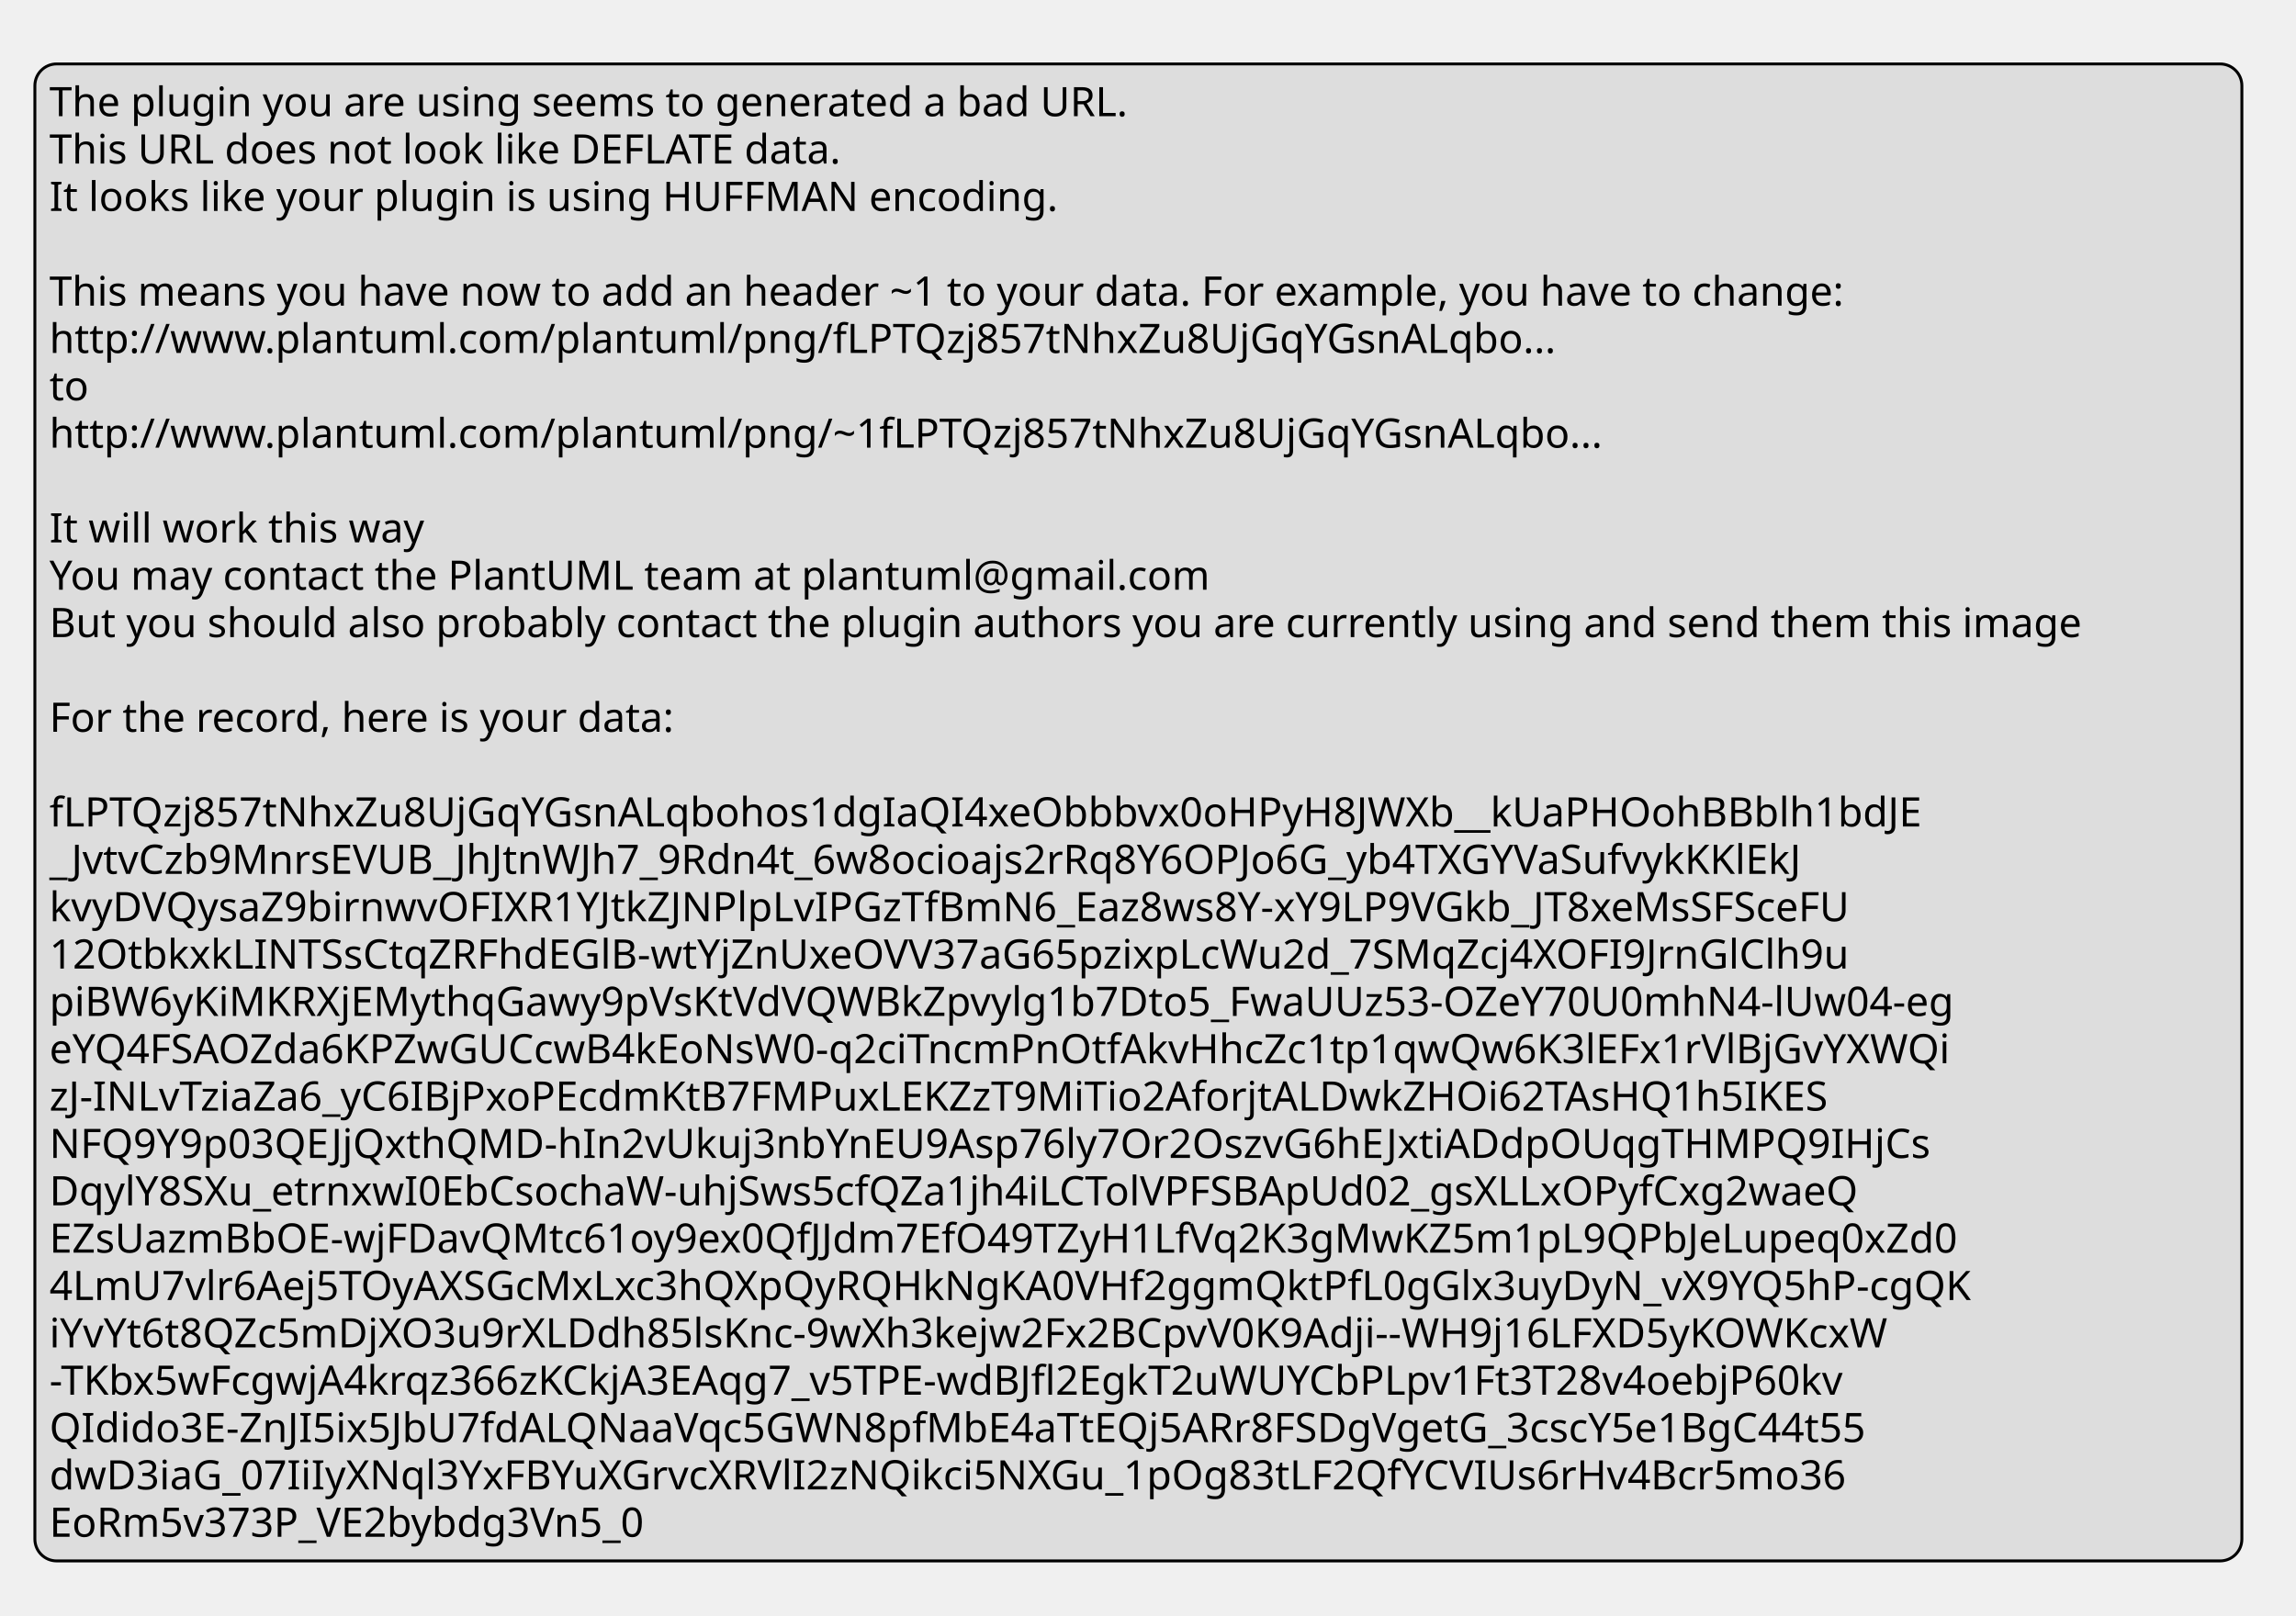
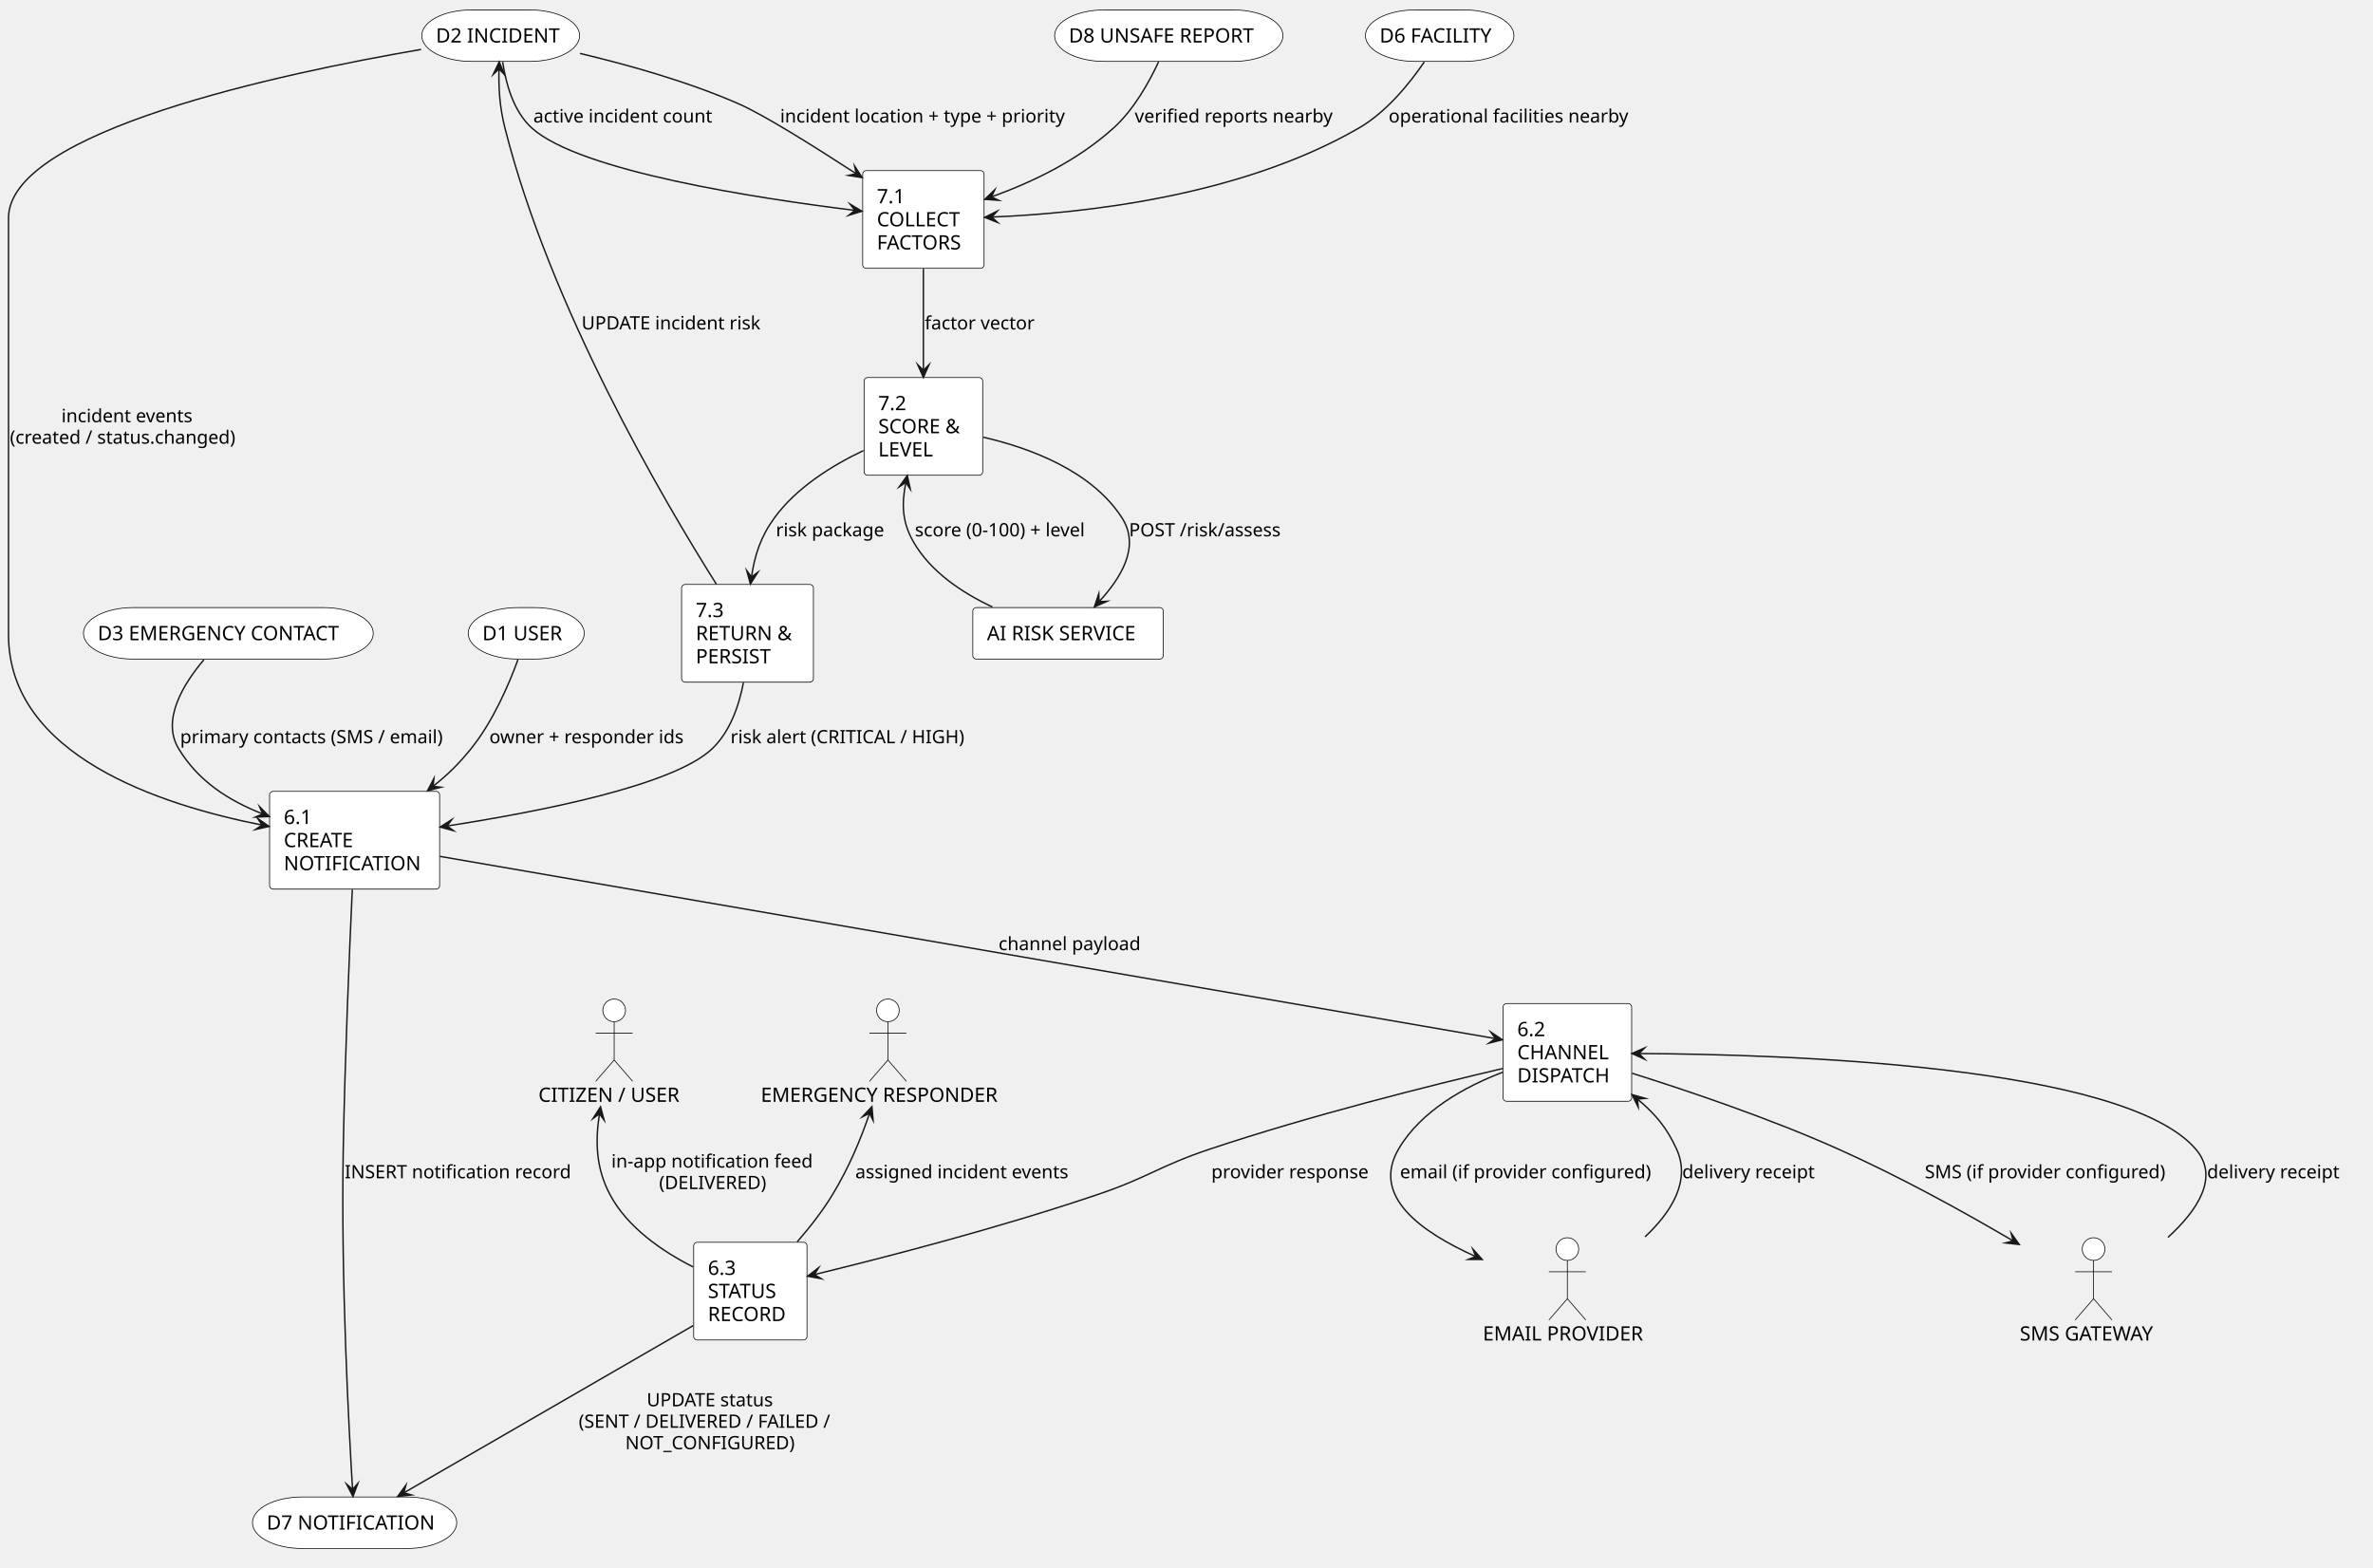
- <svg xmlns="http://www.w3.org/2000/svg" version="1.1" data-diagram-type="CLASS" style="width:790px;height:556px;background:#FFFFFF;" width="790px" height="556px" viewBox="0 0 790 556" zoomAndPan="magnify" preserveAspectRatio="none" contentStyleType="text/css">
+ <svg xmlns="http://www.w3.org/2000/svg" version="1.1" data-diagram-type="DESCRIPTION" style="width:1673px;height:1105px;background:#FFFFFF;" width="1673px" height="1105px" viewBox="0 0 1673 1105" zoomAndPan="magnify" preserveAspectRatio="none" contentStyleType="text/css">
  <defs />
  <g font-family="sans-serif" lengthAdjust="spacing">
-     <g class="legend" data-source-line="1">
-       <rect x="12" y="22" width="759.376" height="515.203" fill="#DDD" style="stroke:#000;stroke-width:1;" rx="7.5" ry="7.5" />
-       <text x="17" y="39.995" fill="#000" font-size="14" textLength="399.301">The plugin you are using seems to generated a bad URL.</text>
-       <text x="17" y="56.292" fill="#000" font-size="14" textLength="295.887">This URL does not look like DEFLATE data.</text>
-       <text x="17" y="72.589" fill="#000" font-size="14" textLength="367.664">It looks like your plugin is using HUFFMAN encoding.</text>
-       <text x="17" y="88.886" fill="#000" font-size="14"> </text>
-       <text x="17" y="105.183" fill="#000" font-size="14" textLength="671.706">This means you have now to add an header ~1 to your data. For example, you have to change:</text>
-       <text x="17" y="121.479" fill="#000" font-size="14" textLength="546.772">http://www.plantuml.com/plantuml/png/fLPTQzj857tNhxZu8UjGqYGsnALqbo...</text>
-       <text x="17" y="137.776" fill="#000" font-size="14" textLength="14.055">to</text>
-       <text x="17" y="154.073" fill="#000" font-size="14" textLength="567.41">http://www.plantuml.com/plantuml/png/~1fLPTQzj857tNhxZu8UjGqYGsnALqbo...</text>
-       <text x="17" y="170.37" fill="#000" font-size="14"> </text>
-       <text x="17" y="186.667" fill="#000" font-size="14" textLength="138.277">It will work this way</text>
-       <text x="17" y="202.964" fill="#000" font-size="14" textLength="428.148">You may contact the PlantUML team at plantuml@gmail.com</text>
-       <text x="17" y="219.261" fill="#000" font-size="14" textLength="749.376">But you should also probably contact the plugin authors you are currently using and send them this image</text>
-       <text x="17" y="235.558" fill="#000" font-size="14"> </text>
-       <text x="17" y="251.854" fill="#000" font-size="14" textLength="232.545">For the record, here is your data:</text>
-       <text x="17" y="268.151" fill="#000" font-size="14"> </text>
-       <text x="17" y="284.448" fill="#000" font-size="14" textLength="681.16">fLPTQzj857tNhxZu8UjGqYGsnALqbohos1dgIaQI4xeObbbvx0oHPyH8JWXb__kUaPHOohBBblh1bdJE</text>
-       <text x="17" y="300.745" fill="#000" font-size="14" textLength="648.197">_JvtvCzb9MnrsEVUB_JhJtnWJh7_9Rdn4t_6w8ocioajs2rRq8Y6OPJo6G_yb4TXGYVaSufvykKKlEkJ</text>
-       <text x="17" y="317.042" fill="#000" font-size="14" textLength="667.468">kvyDVQysaZ9birnwvOFIXR1YJtkZJNPlpLvIPGzTfBmN6_Eaz8ws8Y-xY9LP9VGkb_JT8xeMsSFSceFU</text>
-       <text x="17" y="333.339" fill="#000" font-size="14" textLength="667.249">12OtbkxkLINTSsCtqZRFhdEGlB-wtYjZnUxeOVV37aG65pzixpLcWu2d_7SMqZcj4XOFI9JrnGlClh9u</text>
-       <text x="17" y="349.636" fill="#000" font-size="14" textLength="704.225">piBW6yKiMKRXjEMythqGawy9pVsKtVdVQWBkZpvylg1b7Dto5_FwaUUz53-OZeY70U0mhN4-lUw04-eg</text>
-       <text x="17" y="365.933" fill="#000" font-size="14" textLength="704.84">eYQ4FSAOZda6KPZwGUCcwB4kEoNsW0-q2ciTncmPnOtfAkvHhcZc1tp1qwQw6K3lEFx1rVlBjGvYXWQi</text>
-       <text x="17" y="382.229" fill="#000" font-size="14" textLength="655.539">zJ-INLvTziaZa6_yC6IBjPxoPEcdmKtB7FMPuxLEKZzT9MiTio2AforjtALDwkZHOi62TAsHQ1h5IKES</text>
-       <text x="17" y="398.526" fill="#000" font-size="14" textLength="681.235">NFQ9Y9p03QEJjQxthQMD-hIn2vUkuj3nbYnEU9Asp76ly7Or2OszvG6hEJxtiADdpOUqgTHMPQ9IHjCs</text>
-       <text x="17" y="414.823" fill="#000" font-size="14" textLength="670.428">DqylY8SXu_etrnxwI0EbCsochaW-uhjSws5cfQZa1jh4iLCTolVPFSBApUd02_gsXLLxOPyfCxg2waeQ</text>
-       <text x="17" y="431.12" fill="#000" font-size="14" textLength="704.908">EZsUazmBbOE-wjFDavQMtc61oy9ex0QfJJdm7EfO49TZyH1LfVq2K3gMwKZ5m1pL9QPbJeLupeq0xZd0</text>
-       <text x="17" y="447.417" fill="#000" font-size="14" textLength="707.889">4LmU7vlr6Aej5TOyAXSGcMxLxc3hQXpQyRQHkNgKA0VHf2ggmQktPfL0gGlx3uyDyN_vX9YQ5hP-cgQK</text>
-       <text x="17" y="463.714" fill="#000" font-size="14" textLength="687.237">iYvYt6t8QZc5mDjXO3u9rXLDdh85lsKnc-9wXh3kejw2Fx2BCpvV0K9Adji--WH9j16LFXD5yKOWKcxW</text>
-       <text x="17" y="480.011" fill="#000" font-size="14" textLength="668.773">-TKbx5wFcgwjA4krqz366zKCkjA3EAqg7_v5TPE-wdBJfl2EgkT2uWUYCbPLpv1Ft3T28v4oebjP60kv</text>
-       <text x="17" y="496.308" fill="#000" font-size="14" textLength="670.811">QIdido3E-ZnJI5ix5JbU7fdALQNaaVqc5GWN8pfMbE4aTtEQj5ARr8FSDgVgetG_3cscY5e1BgC44t55</text>
-       <text x="17" y="512.604" fill="#000" font-size="14" textLength="664.022">dwD3iaG_07IiIyXNql3YxFBYuXGrvcXRVlI2zNQikci5NXGu_1pOg83tLF2QfYCVIUs6rHv4Bcr5mo36</text>
-       <text x="17" y="528.901" fill="#000" font-size="14" textLength="223.467">EoRm5v373P_VE2bybdg3Vn5_0</text>
+     <g class="entity" data-qualified-name="USER" id="ent0001" data-source-line="20">
+       <ellipse cx="432.999" cy="712.36" rx="8" ry="8" fill="#FFF" style="stroke:#000;stroke-width:0.5;" />
+       <path d="M432.999,720.36 L432.999,747.36 M419.999,728.36 L445.999,728.36 M432.999,747.36 L419.999,762.36 M432.999,747.36 L445.999,762.36" style="stroke:#000;stroke-width:0.5;" fill="none" />
+       <text x="379.59" y="776.855" fill="#000" font-size="14" textLength="106.818">CITIZEN / USER</text>
+     </g>
+     <g class="entity" data-qualified-name="RESPONDER" id="ent0002" data-source-line="21">
+       <ellipse cx="625.995" cy="712.36" rx="8" ry="8" fill="#FFF" style="stroke:#000;stroke-width:0.5;" />
+       <path d="M625.995,720.36 L625.995,747.36 M612.995,728.36 L638.995,728.36 M625.995,747.36 L612.995,762.36 M625.995,747.36 L638.995,762.36" style="stroke:#000;stroke-width:0.5;" fill="none" />
+       <text x="536.4" y="776.855" fill="#000" font-size="14" textLength="179.19">EMERGENCY RESPONDER</text>
+     </g>
+     <g class="entity" data-qualified-name="SMS" id="ent0003" data-source-line="22">
+       <ellipse cx="1475.999" cy="880.66" rx="8" ry="8" fill="#FFF" style="stroke:#000;stroke-width:0.5;" />
+       <path d="M1475.999,888.66 L1475.999,915.66 M1462.999,896.66 L1488.999,896.66 M1475.999,915.66 L1462.999,930.66 M1475.999,915.66 L1488.999,930.66" style="stroke:#000;stroke-width:0.5;" fill="none" />
+       <text x="1423.95" y="945.155" fill="#000" font-size="14" textLength="104.098">SMS GATEWAY</text>
+     </g>
+     <g class="entity" data-qualified-name="EMAIL" id="ent0004" data-source-line="23">
+       <ellipse cx="1105.005" cy="880.66" rx="8" ry="8" fill="#FFF" style="stroke:#000;stroke-width:0.5;" />
+       <path d="M1105.005,888.66 L1105.005,915.66 M1092.005,896.66 L1118.005,896.66 M1105.005,915.66 L1092.005,930.66 M1105.005,915.66 L1118.005,930.66" style="stroke:#000;stroke-width:0.5;" fill="none" />
+       <text x="1045.44" y="945.155" fill="#000" font-size="14" textLength="119.13">EMAIL PROVIDER</text>
+     </g>
+     <g class="entity" data-qualified-name="IDB" id="ent0005" data-source-line="25">
+       <rect x="297.35" y="7" width="111.294" height="36.297" fill="#FFF" style="stroke:#000;stroke-width:0.5;" rx="35" ry="35" />
+       <text x="307.35" y="29.995" fill="#000" font-size="14" textLength="91.294">D2 INCIDENT</text>
+     </g>
+     <g class="entity" data-qualified-name="NDB" id="ent0006" data-source-line="26">
+       <rect x="177.99" y="1055.45" width="144.018" height="36.297" fill="#FFF" style="stroke:#000;stroke-width:0.5;" rx="35" ry="35" />
+       <text x="187.99" y="1078.445" fill="#000" font-size="14" textLength="124.018">D7 NOTIFICATION</text>
+     </g>
+     <g class="entity" data-qualified-name="CDB" id="ent0007" data-source-line="27">
+       <rect x="58.85" y="428.38" width="204.304" height="36.297" fill="#FFF" style="stroke:#000;stroke-width:0.5;" rx="35" ry="35" />
+       <text x="68.85" y="451.375" fill="#000" font-size="14" textLength="184.304">D3 EMERGENCY CONTACT</text>
+     </g>
+     <g class="entity" data-qualified-name="UDB" id="ent0008" data-source-line="28">
+       <rect x="330.08" y="428.38" width="81.845" height="36.297" fill="#FFF" style="stroke:#000;stroke-width:0.5;" rx="35" ry="35" />
+       <text x="340.08" y="451.375" fill="#000" font-size="14" textLength="61.845">D1 USER</text>
+     </g>
+     <g class="entity" data-qualified-name="URDB" id="ent0009" data-source-line="29">
+       <rect x="743.51" y="7" width="160.984" height="36.297" fill="#FFF" style="stroke:#000;stroke-width:0.5;" rx="35" ry="35" />
+       <text x="753.51" y="29.995" fill="#000" font-size="14" textLength="140.984">D8 UNSAFE REPORT</text>
+     </g>
+     <g class="entity" data-qualified-name="FDB" id="ent0010" data-source-line="30">
+       <rect x="962.65" y="7" width="104.704" height="36.297" fill="#FFF" style="stroke:#000;stroke-width:0.5;" rx="35" ry="35" />
+       <text x="972.65" y="29.995" fill="#000" font-size="14" textLength="84.704">D6 FACILITY</text>
+     </g>
+     <g class="entity" data-qualified-name="P61" id="ent0011" data-source-line="32">
+       <rect x="190.06" y="557.97" width="119.88" height="68.891" fill="#FFF" style="stroke:#000;stroke-width:0.5;" rx="2.5" ry="2.5" />
+       <text x="200.06" y="580.965" fill="#000" font-size="14" textLength="22.265">6.1</text>
+       <text x="200.06" y="597.262" fill="#000" font-size="14" textLength="55.323">CREATE</text>
+       <text x="200.06" y="613.559" fill="#000" font-size="14" textLength="99.88">NOTIFICATION</text>
+     </g>
+     <g class="entity" data-qualified-name="P62" id="ent0012" data-source-line="33">
+       <rect x="1059.67" y="707.56" width="90.67" height="68.891" fill="#FFF" style="stroke:#000;stroke-width:0.5;" rx="2.5" ry="2.5" />
+       <text x="1069.67" y="730.555" fill="#000" font-size="14" textLength="22.265">6.2</text>
+       <text x="1069.67" y="746.852" fill="#000" font-size="14" textLength="67.471">CHANNEL</text>
+       <text x="1069.67" y="763.149" fill="#000" font-size="14" textLength="70.67">DISPATCH</text>
+     </g>
+     <g class="entity" data-qualified-name="P63" id="ent0013" data-source-line="34">
+       <rect x="489.06" y="875.86" width="79.876" height="68.891" fill="#FFF" style="stroke:#000;stroke-width:0.5;" rx="2.5" ry="2.5" />
+       <text x="499.06" y="898.855" fill="#000" font-size="14" textLength="22.265">6.3</text>
+       <text x="499.06" y="915.152" fill="#000" font-size="14" textLength="54.701">STATUS</text>
+       <text x="499.06" y="931.449" fill="#000" font-size="14" textLength="59.876">RECORD</text>
+     </g>
+     <g class="entity" data-qualified-name="P71" id="ent0014" data-source-line="35">
+       <rect x="608.2" y="120.3" width="85.591" height="68.891" fill="#FFF" style="stroke:#000;stroke-width:0.5;" rx="2.5" ry="2.5" />
+       <text x="618.2" y="143.295" fill="#000" font-size="14" textLength="22.265">7.1</text>
+       <text x="618.2" y="159.592" fill="#000" font-size="14" textLength="63.567">COLLECT</text>
+       <text x="618.2" y="175.889" fill="#000" font-size="14" textLength="65.591">FACTORS</text>
+     </g>
+     <g class="entity" data-qualified-name="P72" id="ent0015" data-source-line="36">
+       <rect x="609.19" y="266.19" width="83.622" height="68.891" fill="#FFF" style="stroke:#000;stroke-width:0.5;" rx="2.5" ry="2.5" />
+       <text x="619.19" y="289.185" fill="#000" font-size="14" textLength="22.265">7.2</text>
+       <text x="619.19" y="305.482" fill="#000" font-size="14" textLength="63.622">SCORE &amp;</text>
+       <text x="619.19" y="321.779" fill="#000" font-size="14" textLength="42.868">LEVEL</text>
+     </g>
+     <g class="entity" data-qualified-name="P73" id="ent0016" data-source-line="37">
+       <rect x="480.53" y="412.08" width="92.939" height="68.891" fill="#FFF" style="stroke:#000;stroke-width:0.5;" rx="2.5" ry="2.5" />
+       <text x="490.53" y="435.075" fill="#000" font-size="14" textLength="22.265">7.3</text>
+       <text x="490.53" y="451.372" fill="#000" font-size="14" textLength="72.939">RETURN &amp;</text>
+       <text x="490.53" y="467.669" fill="#000" font-size="14" textLength="57.47">PERSIST</text>
+     </g>
+     <g class="entity" data-qualified-name="AI" id="ent0017" data-source-line="39">
+       <rect x="685.84" y="428.38" width="134.317" height="36.297" fill="#FFF" style="stroke:#000;stroke-width:0.5;" rx="2.5" ry="2.5" />
+       <text x="695.84" y="451.375" fill="#000" font-size="14" textLength="114.317">AI RISK SERVICE</text>
+     </g>
+     <g class="link" data-entity-1="ent0005" data-entity-2="ent0011" id="lnk18" data-source-line="42" data-link-type="dependency">
+       <path d="M296.86,34.86 C198.65,51.7 6,92.52 6,153.74 C6,153.74 6,153.74 6,447.52 C6,532.6 112.525,567.431 184.785,581.711" style="stroke:#181818;stroke-width:1;" fill="none" id="IDB-to-P61" />
+       <polygon points="189.69,582.68,181.636,577.011,184.785,581.711,180.085,584.859,189.69,582.68" fill="#181818" style="stroke:#181818;stroke-width:1;stroke-linejoin:miter;stroke-miterlimit:10;" />
+       <text x="43.318" y="297.697" fill="#000" font-size="13" textLength="100.128">incident events</text>
+       <text x="7" y="312.83" fill="#000" font-size="13" textLength="172.764">(created / status.changed)</text>
+     </g>
+     <g class="link" data-entity-1="ent0007" data-entity-2="ent0011" id="lnk19" data-source-line="43" data-link-type="dependency">
+       <path d="M143.75,465.16 C129.51,481.93 113.52,507.57 126,527.97 C140.13,551.07 160.982,564.268 185.202,573.868" style="stroke:#181818;stroke-width:1;" fill="none" id="CDB-to-P61" />
+       <polygon points="189.85,575.71,182.957,568.675,185.202,573.868,180.009,576.112,189.85,575.71" fill="#181818" style="stroke:#181818;stroke-width:1;stroke-linejoin:miter;stroke-miterlimit:10;" />
+       <text x="127" y="524.037" fill="#000" font-size="13" textLength="200.922">primary contacts (SMS / email)</text>
+     </g>
+     <g class="link" data-entity-1="ent0008" data-entity-2="ent0011" id="lnk20" data-source-line="44" data-link-type="dependency">
+       <path d="M365.14,465.17 C358.83,482.42 347.55,508.81 332,527.97 C323.27,538.73 316.277,545.64 305.307,554.4" style="stroke:#181818;stroke-width:1;" fill="none" id="UDB-to-P61" />
+       <polygon points="301.4,557.52,310.929,555.03,305.307,554.4,305.937,548.778,301.4,557.52" fill="#181818" style="stroke:#181818;stroke-width:1;stroke-linejoin:miter;stroke-miterlimit:10;" />
+       <text x="345" y="524.037" fill="#000" font-size="13" textLength="148.25">owner + responder ids</text>
+     </g>
+     <g class="link" data-entity-1="ent0011" data-entity-2="ent0006" id="lnk21" data-source-line="45" data-link-type="dependency">
+       <path d="M248.37,627.19 C246.4,669.82 243.19,745.4 242,810.16 C240.3,902.45 245.985,1007.959 248.565,1050.109" style="stroke:#181818;stroke-width:1;" fill="none" id="P61-to-NDB" />
+       <polygon points="248.87,1055.1,252.313,1045.872,248.565,1050.109,244.328,1046.361,248.87,1055.1" fill="#181818" style="stroke:#181818;stroke-width:1;stroke-linejoin:miter;stroke-miterlimit:10;" />
+       <text x="243" y="830.727" fill="#000" font-size="13" textLength="170.409">INSERT notification record</text>
+     </g>
+     <g class="link" data-entity-1="ent0011" data-entity-2="ent0012" id="lnk22" data-source-line="46" data-link-type="dependency">
+       <path d="M310.12,603.79 C472.14,631.76 910.383,707.409 1054.283,732.249" style="stroke:#181818;stroke-width:1;" fill="none" id="P61-to-P62" />
+       <polygon points="1059.21,733.1,1051.022,727.627,1054.283,732.249,1049.661,735.511,1059.21,733.1" fill="#181818" style="stroke:#181818;stroke-width:1;stroke-linejoin:miter;stroke-miterlimit:10;" />
+       <text x="704" y="669.927" fill="#000" font-size="13" textLength="107.269">channel payload</text>
+     </g>
+     <g class="link" data-entity-1="ent0012" data-entity-2="ent0003" id="lnk23" data-source-line="48" data-link-type="dependency">
+       <path d="M1150.59,756.69 C1189.81,769.01 1247.55,788.48 1296,810.16 C1340.29,829.98 1384.008,854.189 1419.308,874.909" style="stroke:#181818;stroke-width:1;" fill="none" id="P62-to-SMS" />
+       <polygon points="1423.62,877.44,1417.883,869.434,1419.308,874.909,1413.833,876.334,1423.62,877.44" fill="#181818" style="stroke:#181818;stroke-width:1;stroke-linejoin:miter;stroke-miterlimit:10;" />
+       <text x="1357" y="830.727" fill="#000" font-size="13" textLength="182.514">SMS (if provider configured)</text>
+     </g>
+     <g class="link" data-entity-1="ent0003" data-entity-2="ent0012" id="lnk24" data-source-line="49" data-link-type="dependency">
+       <path d="M1528.44,872.42 C1549.36,853.28 1564.92,829.84 1548,810.16 C1497.03,750.88 1258,743.315 1155.5,742.795" style="stroke:#181818;stroke-width:1;" fill="none" id="SMS-to-P62" />
+       <polygon points="1150.5,742.77,1159.48,746.816,1155.5,742.795,1159.52,738.816,1150.5,742.77" fill="#181818" style="stroke:#181818;stroke-width:1;stroke-linejoin:miter;stroke-miterlimit:10;" />
+       <text x="1556" y="830.727" fill="#000" font-size="13" textLength="101.785">delivery receipt</text>
+     </g>
+     <g class="link" data-entity-1="ent0012" data-entity-2="ent0004" id="lnk25" data-source-line="50" data-link-type="dependency">
+       <path d="M1059.4,755.98 C1032.93,766.11 1001.79,783.12 986,810.16 C966.54,843.48 1001.73,868.549 1040.42,885.949" style="stroke:#181818;stroke-width:1;" fill="none" id="P62-to-EMAIL" />
+       <polygon points="1044.98,888,1038.413,880.661,1040.42,885.949,1035.131,887.957,1044.98,888" fill="#181818" style="stroke:#181818;stroke-width:1;stroke-linejoin:miter;stroke-miterlimit:10;" />
+       <text x="987" y="830.727" fill="#000" font-size="13" textLength="190.646">email (if provider configured)</text>
+     </g>
+     <g class="link" data-entity-1="ent0004" data-entity-2="ent0012" id="lnk26" data-source-line="51" data-link-type="dependency">
+       <path d="M1159.78,872.04 C1178.39,854.52 1192.2,832.57 1182,810.16 C1175.17,795.14 1166.987,785.364 1154.437,774.944" style="stroke:#181818;stroke-width:1;" fill="none" id="EMAIL-to-P62" />
+       <polygon points="1150.59,771.75,1154.959,780.577,1154.437,774.944,1160.07,774.422,1150.59,771.75" fill="#181818" style="stroke:#181818;stroke-width:1;stroke-linejoin:miter;stroke-miterlimit:10;" />
+       <text x="1186" y="830.727" fill="#000" font-size="13" textLength="101.785">delivery receipt</text>
+     </g>
+     <g class="link" data-entity-1="ent0012" data-entity-2="ent0013" id="lnk27" data-source-line="52" data-link-type="dependency">
+       <path d="M1059.43,753.34 C1008.57,765.29 924.07,786.4 853,810.16 C817.07,822.17 809.88,830.02 774,842.16 C702.98,866.18 623.098,886.729 574.188,898.619" style="stroke:#181818;stroke-width:1;" fill="none" id="P62-to-P63" />
+       <polygon points="569.33,899.8,579.02,901.561,574.188,898.619,577.13,893.787,569.33,899.8" fill="#181818" style="stroke:#181818;stroke-width:1;stroke-linejoin:miter;stroke-miterlimit:10;" />
+       <text x="854" y="830.727" fill="#000" font-size="13" textLength="117.914">provider response</text>
+     </g>
+     <g class="link" data-entity-1="ent0013" data-entity-2="ent0006" id="lnk28" data-source-line="54" data-link-type="dependency">
+       <path d="M488.73,934.59 C432.29,967.22 335.249,1023.317 284.709,1052.537" style="stroke:#181818;stroke-width:1;" fill="none" id="P63-to-NDB" />
+       <polygon points="280.38,1055.04,290.174,1053.998,284.709,1052.537,286.169,1047.072,280.38,1055.04" fill="#181818" style="stroke:#181818;stroke-width:1;stroke-linejoin:miter;stroke-miterlimit:10;" />
+       <text x="455.925" y="991.517" fill="#000" font-size="13" textLength="96.491">UPDATE status</text>
+       <text x="408" y="1006.65" fill="#000" font-size="13" textLength="192.34">(SENT / DELIVERED / FAILED /</text>
+       <text x="440.84" y="1021.783" fill="#000" font-size="13" textLength="126.661">NOT_CONFIGURED)</text>
+     </g>
+     <g class="link" data-entity-1="ent0001" data-entity-2="ent0013" id="lnk29" data-source-line="56" data-link-type="dependency">
+       <path d="M422.619,785.272 C419.619,804.762 420.08,823.44 430,842.16 C442.4,865.55 467.01,882.3 488.58,893.22" style="stroke:#181818;stroke-width:1;" fill="none" id="USER-backto-P63" />
+       <polygon points="423.38,780.33,418.057,788.617,422.619,785.272,425.964,789.834,423.38,780.33" fill="#181818" style="stroke:#181818;stroke-width:1;stroke-linejoin:miter;stroke-miterlimit:10;" />
+       <text x="431" y="823.227" fill="#000" font-size="13" textLength="151.208">in-app notification feed</text>
+       <text x="464.7" y="838.36" fill="#000" font-size="13" textLength="83.808">(DELIVERED)</text>
+     </g>
+     <g class="link" data-entity-1="ent0002" data-entity-2="ent0013" id="lnk30" data-source-line="57" data-link-type="dependency">
+       <path d="M613.088,784.916 C606.448,804.146 598.67,822.84 587,842.16 C579.99,853.76 570.94,865.32 562.09,875.49" style="stroke:#181818;stroke-width:1;" fill="none" id="RESPONDER-backto-P63" />
+       <polygon points="614.72,780.19,608.002,787.392,613.088,784.916,615.563,790.003,614.72,780.19" fill="#181818" style="stroke:#181818;stroke-width:1;stroke-linejoin:miter;stroke-miterlimit:10;" />
+       <text x="603" y="830.727" fill="#000" font-size="13" textLength="162.125">assigned incident events</text>
+     </g>
+     <g class="link" data-entity-1="ent0005" data-entity-2="ent0014" id="lnk31" data-source-line="60" data-link-type="dependency">
+       <path d="M408.83,37.66 C442.18,45.55 484.94,57.46 521,73.3 C538.44,80.96 572.977,102.576 603.657,122.506" style="stroke:#181818;stroke-width:1;" fill="none" id="IDB-to-P71" />
+       <polygon points="607.85,125.23,602.482,116.973,603.657,122.506,598.124,123.682,607.85,125.23" fill="#181818" style="stroke:#181818;stroke-width:1;stroke-linejoin:miter;stroke-miterlimit:10;" />
+       <text x="550" y="86.367" fill="#000" font-size="13" textLength="222.174">incident location + type + priority</text>
+     </g>
+     <g class="link" data-entity-1="ent0005" data-entity-2="ent0014" id="lnk34" data-source-line="63" data-link-type="dependency">
+       <path d="M354.4,43.67 C356.51,58.22 361.79,78.4 375,90.3 C408.93,120.86 533.967,139.859 602.757,148.329" style="stroke:#181818;stroke-width:1;" fill="none" id="IDB-to-P71-1" />
+       <polygon points="607.72,148.94,599.276,143.87,602.757,148.329,598.299,151.81,607.72,148.94" fill="#181818" style="stroke:#181818;stroke-width:1;stroke-linejoin:miter;stroke-miterlimit:10;" />
+       <text x="376" y="86.367" fill="#000" font-size="13" textLength="136.652">active incident count</text>
+     </g>
+     <g class="link" data-entity-1="ent0009" data-entity-2="ent0014" id="lnk32" data-source-line="61" data-link-type="dependency">
+       <path d="M816.82,43.59 C810.27,57.7 799.43,77.3 785,90.3 C758.9,113.82 727.23,128.584 698.97,138.844" style="stroke:#181818;stroke-width:1;" fill="none" id="URDB-to-P71" />
+       <polygon points="694.27,140.55,704.095,141.239,698.97,138.844,701.365,133.719,694.27,140.55" fill="#181818" style="stroke:#181818;stroke-width:1;stroke-linejoin:miter;stroke-miterlimit:10;" />
+       <text x="800" y="86.367" fill="#000" font-size="13" textLength="149.608">verified reports nearby</text>
+     </g>
+     <g class="link" data-entity-1="ent0010" data-entity-2="ent0014" id="lnk33" data-source-line="62" data-link-type="dependency">
+       <path d="M1004.13,43.7 C994.02,58.48 977.61,78.97 958,90.3 C873.42,139.18 761.516,150.508 699.196,153.028" style="stroke:#181818;stroke-width:1;" fill="none" id="FDB-to-P71" />
+       <polygon points="694.2,153.23,703.354,156.863,699.196,153.028,703.031,148.87,694.2,153.23" fill="#181818" style="stroke:#181818;stroke-width:1;stroke-linejoin:miter;stroke-miterlimit:10;" />
+       <text x="979" y="86.367" fill="#000" font-size="13" textLength="181.759">operational facilities nearby</text>
+     </g>
+     <g class="link" data-entity-1="ent0014" data-entity-2="ent0015" id="lnk35" data-source-line="64" data-link-type="dependency">
+       <path d="M651,189.48 C651,212.57 651,238.06 651,261.11" style="stroke:#181818;stroke-width:1;" fill="none" id="P71-to-P72" />
+       <polygon points="651,266.11,655,257.11,651,261.11,647,257.11,651,266.11" fill="#181818" style="stroke:#181818;stroke-width:1;stroke-linejoin:miter;stroke-miterlimit:10;" />
+       <text x="652" y="232.257" fill="#000" font-size="13" textLength="83.453">factor vector</text>
+     </g>
+     <g class="link" data-entity-1="ent0015" data-entity-2="ent0017" id="lnk36" data-source-line="65" data-link-type="dependency">
+       <path d="M693.3,308.26 C726.15,315.87 769.6,331.88 791,365.08 C804.14,385.46 790.241,407.407 774.921,424.187" style="stroke:#181818;stroke-width:1;" fill="none" id="P72-to-AI" />
+       <polygon points="771.55,427.88,780.572,423.93,774.921,424.187,774.664,418.536,771.55,427.88" fill="#181818" style="stroke:#181818;stroke-width:1;stroke-linejoin:miter;stroke-miterlimit:10;" />
+       <text x="796" y="378.147" fill="#000" font-size="13" textLength="113.471">POST /risk/assess</text>
+     </g>
+     <g class="link" data-entity-1="ent0017" data-entity-2="ent0015" id="lnk37" data-source-line="66" data-link-type="dependency">
+       <path d="M699.65,427.93 C678.42,418.01 656.17,403.24 644,382.08 C635.96,368.1 635.565,355.35 638.655,340.14" style="stroke:#181818;stroke-width:1;" fill="none" id="AI-to-P72" />
+       <polygon points="639.65,335.24,633.938,343.263,638.655,340.14,641.778,344.856,639.65,335.24" fill="#181818" style="stroke:#181818;stroke-width:1;stroke-linejoin:miter;stroke-miterlimit:10;" />
+       <text x="645" y="378.147" fill="#000" font-size="13" textLength="137.338">score (0-100) + level</text>
+     </g>
+     <g class="link" data-entity-1="ent0015" data-entity-2="ent0016" id="lnk38" data-source-line="67" data-link-type="dependency">
+       <path d="M608.71,317.69 C586.87,328.05 561.61,343.65 546,365.08 C536.2,378.53 532.13,391.367 529.79,406.787" style="stroke:#181818;stroke-width:1;" fill="none" id="P72-to-P73" />
+       <polygon points="529.04,411.73,534.345,403.432,529.79,406.787,526.436,402.232,529.04,411.73" fill="#181818" style="stroke:#181818;stroke-width:1;stroke-linejoin:miter;stroke-miterlimit:10;" />
+       <text x="547" y="378.147" fill="#000" font-size="13" textLength="82.5">risk package</text>
+     </g>
+     <g class="link" data-entity-1="ent0016" data-entity-2="ent0005" id="lnk39" data-source-line="68" data-link-type="dependency">
+       <path d="M505.12,412 C466.63,350.98 387.88,216.37 356,90.3 C352.09,74.84 351.48,61.638 351.82,48.578" style="stroke:#181818;stroke-width:1;" fill="none" id="P73-to-IDB" />
+       <polygon points="351.95,43.58,347.717,52.473,351.82,48.578,355.714,52.681,351.95,43.58" fill="#181818" style="stroke:#181818;stroke-width:1;stroke-linejoin:miter;stroke-miterlimit:10;" />
+       <text x="410" y="232.257" fill="#000" font-size="13" textLength="136.132">UPDATE incident risk</text>
+     </g>
+     <g class="link" data-entity-1="ent0016" data-entity-2="ent0011" id="lnk40" data-source-line="69" data-link-type="dependency">
+       <path d="M524.12,481.3 C521.03,497.47 514.74,515.9 502,527.97 C474.64,553.87 380.681,572.214 315.221,582.364" style="stroke:#181818;stroke-width:1;" fill="none" id="P73-to-P61" />
+       <polygon points="310.28,583.13,319.787,585.704,315.221,582.364,318.561,577.798,310.28,583.13" fill="#181818" style="stroke:#181818;stroke-width:1;stroke-linejoin:miter;stroke-miterlimit:10;" />
+       <text x="515" y="524.037" fill="#000" font-size="13" textLength="176.719">risk alert (CRITICAL / HIGH)</text>
    </g>
  </g>
</svg>
